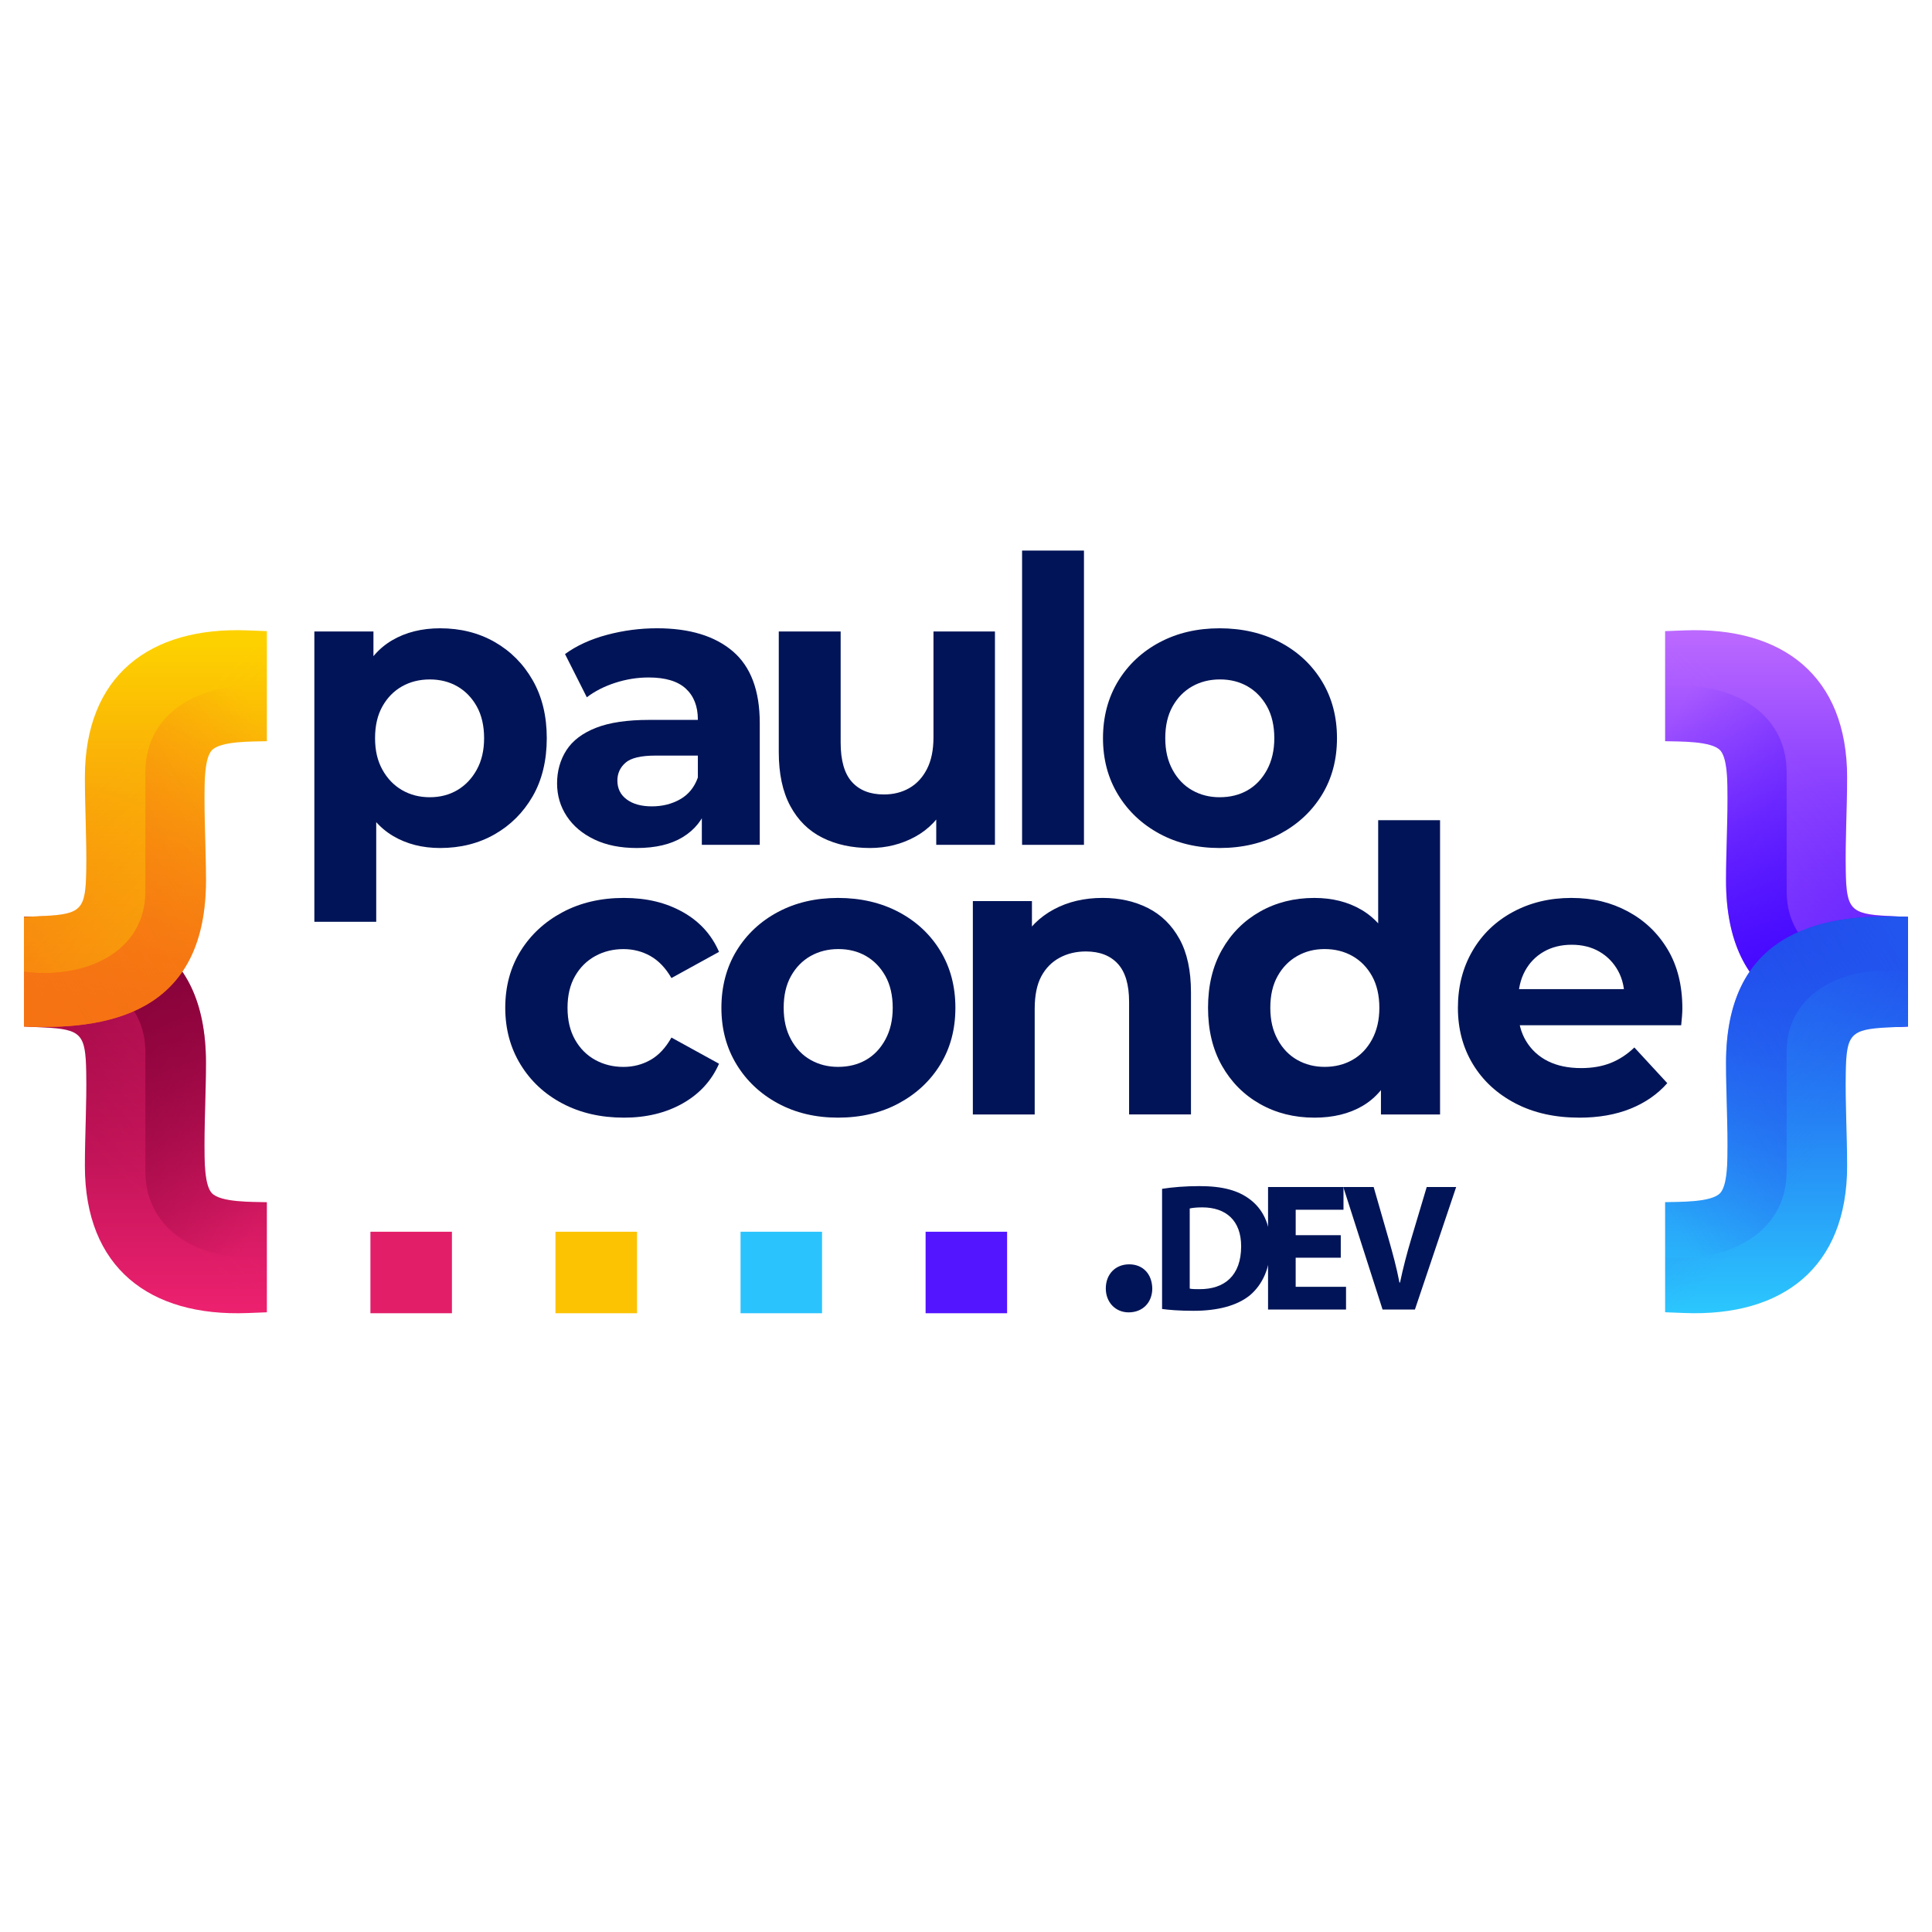
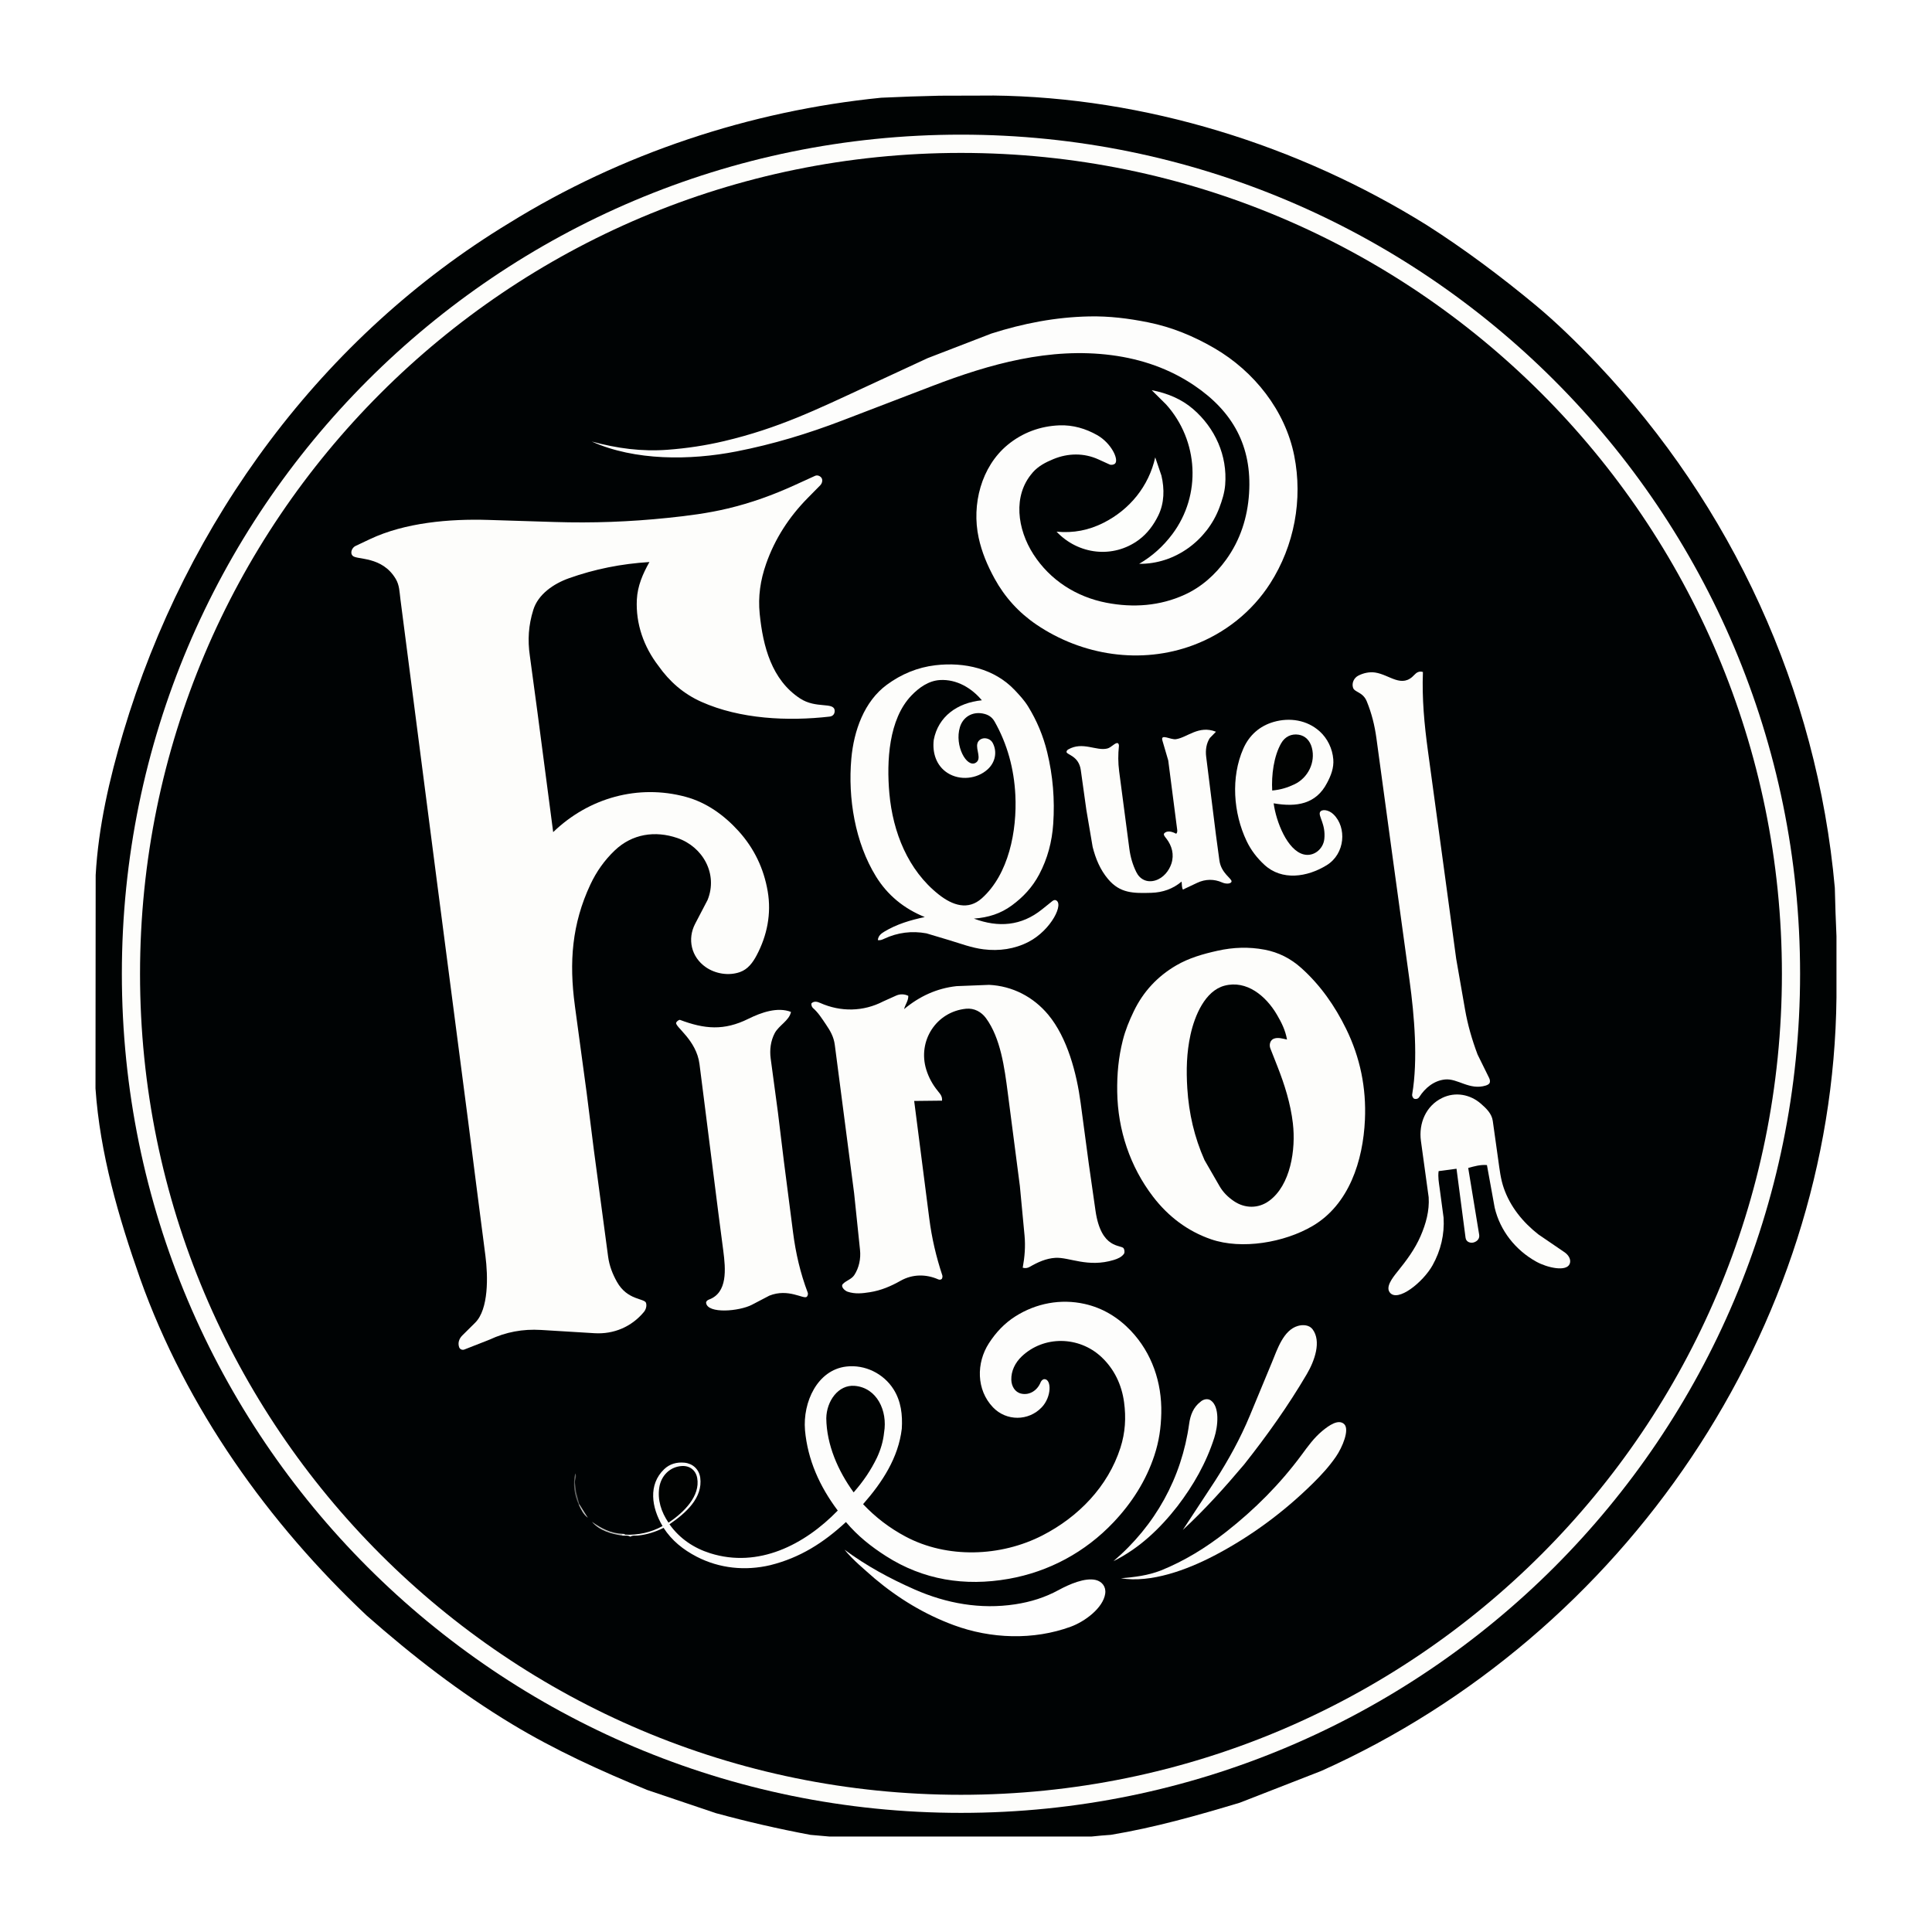
- <svg xmlns="http://www.w3.org/2000/svg" xmlns:xlink="http://www.w3.org/1999/xlink" id="Layer_1" data-name="Layer 1" viewBox="0 0 1080 1080">
+ <svg xmlns="http://www.w3.org/2000/svg" id="Layer_1" data-name="Layer 1" viewBox="0 0 1080 1080">
  <defs>
    <style>
      .cls-1 {
-         mask: url(#mask);
+         fill: #626463;
      }

      .cls-2 {
-         fill: #f67313;
+         fill: #fdfdfb;
      }

-       .cls-2, .cls-3, .cls-4, .cls-5, .cls-6, .cls-7, .cls-8, .cls-9 {
-         fill-rule: evenodd;
+       .cls-3 {
+         fill: #000304;
+       }
+ 
+       .cls-4 {
+         fill: #000303;
+       }
+ 
+       .cls-5 {
+         fill: #fdfdfc;
+       }
+ 
+       .cls-6 {
+         fill: #c0c1bf;
+       }
+ 
+       .cls-7 {
+         fill: #010302;
+       }
+ 
+       .cls-8 {
+         fill: #fefefe;
+       }
+ 
+       .cls-9 {
+         fill: #fefefc;
      }

      .cls-10 {
-         fill: #2bc3fd;
-       }
- 
-       .cls-11 {
-         fill: url(#linear-gradient-8);
-       }
- 
-       .cls-12 {
-         fill: url(#linear-gradient-7);
-       }
- 
-       .cls-13 {
-         fill: url(#linear-gradient-5);
-       }
- 
-       .cls-14 {
-         fill: url(#linear-gradient-6);
-       }
- 
-       .cls-15 {
-         fill: url(#linear-gradient-9);
-       }
- 
-       .cls-16 {
-         fill: url(#linear-gradient-4);
-       }
- 
-       .cls-17 {
-         fill: url(#linear-gradient-3);
-       }
- 
-       .cls-18 {
-         fill: url(#linear-gradient-2);
-       }
- 
-       .cls-19 {
-         fill: url(#linear-gradient);
-       }
- 
-       .cls-20 {
-         mask: url(#mask-2);
-       }
- 
-       .cls-21 {
-         mask: url(#mask-3);
-       }
- 
-       .cls-22 {
-         mask: url(#mask-4);
-       }
- 
-       .cls-23 {
-         mask: url(#mask-5);
-       }
- 
-       .cls-24 {
-         mask: url(#mask-7);
-       }
- 
-       .cls-25 {
-         mask: url(#mask-6);
-       }
- 
-       .cls-26 {
-         mask: url(#mask-1);
-       }
- 
-       .cls-3 {
-         fill: #830037;
-       }
- 
-       .cls-4 {
-         fill: #2684f5;
-       }
- 
-       .cls-27 {
-         clip-path: url(#clippath-1);
-       }
- 
-       .cls-28 {
-         clip-path: url(#clippath-3);
-       }
- 
-       .cls-29 {
-         clip-path: url(#clippath-2);
-       }
- 
-       .cls-30 {
-         fill: #fcc303;
-       }
- 
-       .cls-31 {
-         clip-rule: evenodd;
-         fill: none;
-       }
- 
-       .cls-32 {
-         fill: url(#linear-gradient-10);
-       }
- 
-       .cls-33 {
-         fill: url(#linear-gradient-11);
-       }
- 
-       .cls-34 {
-         fill: url(#linear-gradient-12);
-       }
- 
-       .cls-5 {
-         fill: #eb206e;
-       }
- 
-       .cls-35 {
-         fill: #e31e69;
-       }
- 
-       .cls-36 {
-         fill: #001457;
-       }
- 
-       .cls-6 {
-         fill: #25e;
-       }
- 
-       .cls-7 {
-         fill: #4004ff;
-       }
- 
-       .cls-8 {
-         fill: #b866ff;
-       }
- 
-       .cls-37 {
-         fill: #5314ff;
-       }
- 
-       .cls-38 {
-         clip-path: url(#clippath);
-       }
- 
-       .cls-9 {
-         fill: #fdd000;
+         fill: #fdfefc;
      }
    </style>
-     <clipPath id="clippath">
-       <path class="cls-31" d="M13.39,512.58v61.22l11.08.54c21.22,1.01,23.33,3.87,23.74,25.06.31,17.34-.76,34.99-.76,52.42,0,56.82,36.12,84.32,90.96,82.18l10.77-.42v-61.54c-7.82-.23-26.04.25-30.86-5.17-3.61-4.06-3.85-15.16-3.97-20.22-.31-17.33.78-34.99.78-52.42,0-69.46-47.42-84.28-101.74-81.65" />
-     </clipPath>
-     <linearGradient id="linear-gradient" x1="998.71" y1="586.36" x2="998.71" y2="366.56" gradientTransform="translate(1080 1100.66) rotate(-180)" gradientUnits="userSpaceOnUse">
-       <stop offset="0" stop-color="#820036" />
-       <stop offset="1" stop-color="#ed216f" />
-     </linearGradient>
-     <linearGradient id="linear-gradient-2" x1="740.9" y1="1001.93" x2="920.65" y2="822.18" gradientTransform="translate(983.99 1478.39) rotate(-180)" gradientUnits="userSpaceOnUse">
-       <stop offset="0" stop-color="#fff" />
-       <stop offset="1" stop-color="#000" />
-     </linearGradient>
-     <mask id="mask" x="13.39" y="542.42" width="135.79" height="191.69" maskUnits="userSpaceOnUse">
-       <rect class="cls-18" x="13.39" y="542.42" width="135.79" height="191.69" />
-     </mask>
-     <linearGradient id="linear-gradient-3" x1="993.4" y1="920.9" x2="821.92" y2="821.96" gradientTransform="translate(983.99 1476.31) rotate(-180)" xlink:href="#linear-gradient-2" />
-     <mask id="mask-1" x="13.39" y="512.29" width="135.79" height="190.9" maskUnits="userSpaceOnUse">
-       <rect class="cls-17" x="13.39" y="512.29" width="135.79" height="190.9" />
-     </mask>
-     <clipPath id="clippath-1">
-       <path class="cls-31" d="M13.39,573.8v-61.22l11.08-.54c21.22-1.01,23.33-3.88,23.74-25.05.31-17.34-.76-35-.76-52.42,0-56.83,36.12-84.33,90.96-82.18l10.77.42v61.53c-7.82.23-26.04-.25-30.86,5.17-3.61,4.05-3.85,15.16-3.97,20.2-.31,17.34.78,35,.78,52.42,0,69.47-47.42,84.29-101.74,81.65" />
-     </clipPath>
-     <linearGradient id="linear-gradient-4" x1="998.71" y1="526.59" x2="998.71" y2="742.19" gradientTransform="translate(1080 1100.66) rotate(-180)" gradientUnits="userSpaceOnUse">
-       <stop offset="0" stop-color="#f56b15" />
-       <stop offset="1" stop-color="#fdd100" />
-     </linearGradient>
-     <linearGradient id="linear-gradient-5" x1="740.86" y1="855.46" x2="920.61" y2="1035.06" gradientTransform="translate(983.99 1465.28) rotate(-180)" xlink:href="#linear-gradient-2" />
-     <mask id="mask-2" x="13.39" y="352.27" width="135.79" height="191.68" maskUnits="userSpaceOnUse">
-       <rect class="cls-13" x="13.39" y="352.27" width="135.79" height="191.68" />
-     </mask>
-     <linearGradient id="linear-gradient-6" x1="993.42" y1="936.44" x2="821.93" y2="1035.39" gradientTransform="translate(983.99 1467.41) rotate(-180)" xlink:href="#linear-gradient-2" />
-     <mask id="mask-3" x="13.39" y="383.18" width="135.79" height="190.91" maskUnits="userSpaceOnUse">
-       <rect class="cls-14" x="13.39" y="383.18" width="135.79" height="190.91" />
-     </mask>
-     <clipPath id="clippath-2">
-       <path class="cls-31" d="M1066.61,573.8v-61.22l-11.09-.54c-21.23-1.02-23.34-3.88-23.73-25.06-.33-17.34.77-35,.77-52.41,0-56.83-36.12-84.33-90.97-82.18l-10.78.42v61.53c7.81.23,26.05-.25,30.87,5.17,3.61,4.05,3.86,15.16,3.95,20.2.33,17.34-.77,35-.77,52.42,0,69.47,47.43,84.29,101.74,81.65" />
-     </clipPath>
-     <linearGradient id="linear-gradient-7" x1="81.29" y1="526.45" x2="81.29" y2="747.71" gradientTransform="translate(1080 1100.66) rotate(-180)" gradientUnits="userSpaceOnUse">
-       <stop offset="0" stop-color="#3a00ff" />
-       <stop offset="1" stop-color="#bc69ff" />
-     </linearGradient>
-     <linearGradient id="linear-gradient-8" x1="219.24" y1="855.45" x2="39.47" y2="1035.07" gradientTransform="translate(1056.09 1465.28) rotate(-180)" xlink:href="#linear-gradient-2" />
-     <mask id="mask-4" x="930.81" y="352.26" width="135.79" height="191.69" maskUnits="userSpaceOnUse">
-       <rect class="cls-11" x="930.81" y="352.26" width="135.79" height="191.68" />
-     </mask>
-     <linearGradient id="linear-gradient-9" x1="-33.32" y1="936.45" x2="138.18" y2="1035.4" gradientTransform="translate(1056.09 1467.41) rotate(-180)" xlink:href="#linear-gradient-2" />
-     <mask id="mask-5" x="930.81" y="383.17" width="135.79" height="190.91" maskUnits="userSpaceOnUse">
-       <rect class="cls-15" x="930.81" y="383.18" width="135.79" height="190.91" />
-     </mask>
-     <clipPath id="clippath-3">
-       <path class="cls-31" d="M1066.61,512.58v61.22l-11.09.53c-21.23,1.01-23.34,3.88-23.73,25.06-.33,17.34.77,35,.77,52.42,0,56.82-36.12,84.32-90.97,82.17l-10.78-.42v-61.55c7.81-.23,26.05.26,30.87-5.16,3.61-4.06,3.86-15.17,3.95-20.22.33-17.34-.77-34.99-.77-52.42,0-69.46,47.43-84.3,101.74-81.65" />
-     </clipPath>
-     <linearGradient id="linear-gradient-10" x1="81.29" y1="613.64" x2="81.29" y2="350.17" gradientTransform="translate(1080 1100.66) rotate(-180)" gradientUnits="userSpaceOnUse">
-       <stop offset="0" stop-color="#1e27e8" />
-       <stop offset="1" stop-color="#2cd2ff" />
-     </linearGradient>
-     <linearGradient id="linear-gradient-11" x1="-33.32" y1="920.91" x2="138.17" y2="821.96" gradientTransform="translate(1056.09 1476.31) rotate(-180)" xlink:href="#linear-gradient-2" />
-     <mask id="mask-6" x="930.81" y="512.28" width="135.79" height="190.91" maskUnits="userSpaceOnUse">
-       <rect class="cls-33" x="930.81" y="512.28" width="135.79" height="190.91" />
-     </mask>
-     <linearGradient id="linear-gradient-12" x1="219.19" y1="1001.93" x2="39.43" y2="822.18" gradientTransform="translate(1056.09 1478.39) rotate(-180)" xlink:href="#linear-gradient-2" />
-     <mask id="mask-7" x="930.81" y="542.42" width="135.79" height="191.69" maskUnits="userSpaceOnUse">
-       <rect class="cls-34" x="930.81" y="542.42" width="135.79" height="191.69" />
-     </mask>
  </defs>
-   <g>
-     <path class="cls-36" d="M175.73,515.28v-162.29h33.03v24.39l-.67,35.47,2.22,35.25v67.18h-34.59ZM246.01,474.04c-9.9,0-18.62-2.22-26.16-6.65-7.54-4.43-13.41-11.2-17.62-20.29s-6.32-20.58-6.32-34.47,2-25.57,5.99-34.59c3.99-9.01,9.79-15.74,17.4-20.17,7.61-4.43,16.52-6.65,26.72-6.65,11.38,0,21.54,2.55,30.48,7.65,8.94,5.1,16.04,12.23,21.28,21.39,5.24,9.17,7.87,19.95,7.87,32.37s-2.63,23.39-7.87,32.48c-5.25,9.09-12.34,16.18-21.28,21.28-8.94,5.1-19.1,7.65-30.48,7.65ZM240.25,445.66c5.76,0,10.9-1.33,15.41-3.99,4.51-2.66,8.13-6.46,10.86-11.42,2.73-4.95,4.1-10.83,4.1-17.62s-1.37-12.86-4.1-17.74c-2.74-4.88-6.36-8.61-10.86-11.2-4.51-2.58-9.64-3.88-15.41-3.88s-10.94,1.3-15.52,3.88c-4.58,2.59-8.24,6.32-10.97,11.2-2.74,4.88-4.1,10.79-4.1,17.74s1.36,12.67,4.1,17.62c2.73,4.95,6.39,8.76,10.97,11.42,4.58,2.66,9.75,3.99,15.52,3.99Z" />
-     <path class="cls-36" d="M355.97,474.04c-9.17,0-17.07-1.59-23.72-4.77-6.65-3.18-11.79-7.5-15.41-12.97-3.62-5.47-5.43-11.6-5.43-18.4s1.74-13.12,5.21-18.51c3.47-5.39,8.98-9.57,16.52-12.53,7.54-2.96,17.44-4.43,29.71-4.43h31.48v19.95h-27.93c-8.13,0-13.71,1.33-16.74,3.99-3.03,2.66-4.54,5.99-4.54,9.98,0,4.43,1.74,7.95,5.21,10.53,3.47,2.59,8.16,3.88,14.08,3.88s11.2-1.33,15.85-3.99c4.66-2.66,7.94-6.72,9.87-12.19l5.32,16.18c-2.52,7.39-7.09,13.12-13.75,17.18-6.65,4.07-15.22,6.1-25.72,6.1ZM392.33,472.27v-23.28l-2.22-5.1v-41.68c0-7.39-2.26-13.15-6.76-17.29-4.51-4.14-11.42-6.21-20.73-6.21-6.36,0-12.6,1-18.73,2.99-6.13,2-11.42,4.69-15.85,8.09l-12.19-24.17c6.5-4.73,14.33-8.31,23.5-10.75,9.16-2.44,18.47-3.66,27.93-3.66,18.18,0,32.29,4.29,42.35,12.86,10.05,8.57,15.08,21.95,15.08,40.13v68.06h-32.37Z" />
-     <path class="cls-36" d="M486.33,474.04c-10.05,0-18.92-1.92-26.6-5.76-7.69-3.84-13.67-9.75-17.96-17.74-4.29-7.98-6.43-18.03-6.43-30.15v-67.4h34.59v62.08c0,10.05,2.11,17.4,6.32,22.06,4.21,4.66,10.16,6.98,17.85,6.98,5.32,0,10.05-1.18,14.19-3.55,4.14-2.36,7.43-5.91,9.87-10.64,2.44-4.73,3.66-10.64,3.66-17.74v-59.19h34.36v119.28h-32.81v-33.03l5.99,9.75c-4.14,8.28-10.05,14.52-17.74,18.73-7.69,4.21-16.11,6.32-25.27,6.32Z" />
-     <path class="cls-36" d="M571.35,472.27v-164.5h34.59v164.5h-34.59Z" />
-     <path class="cls-36" d="M681.76,474.04c-12.56,0-23.76-2.66-33.59-7.98-9.83-5.32-17.55-12.6-23.17-21.84-5.62-9.24-8.42-19.77-8.42-31.59s2.81-22.58,8.42-31.81c5.62-9.23,13.34-16.48,23.17-21.73,9.83-5.24,21.02-7.87,33.59-7.87s24.02,2.63,33.92,7.87c9.9,5.25,17.66,12.49,23.28,21.73,5.62,9.24,8.42,19.84,8.42,31.81s-2.81,22.54-8.42,31.7c-5.62,9.17-13.38,16.41-23.28,21.73-9.9,5.32-21.21,7.98-33.92,7.98ZM681.76,445.66c5.91,0,11.12-1.29,15.63-3.88,4.51-2.58,8.13-6.39,10.86-11.42,2.73-5.02,4.1-10.94,4.1-17.74s-1.37-12.86-4.1-17.74c-2.74-4.88-6.36-8.61-10.86-11.2-4.51-2.58-9.64-3.88-15.41-3.88s-10.94,1.3-15.52,3.88c-4.58,2.59-8.24,6.32-10.97,11.2-2.74,4.88-4.1,10.79-4.1,17.74s1.36,12.71,4.1,17.74c2.73,5.03,6.39,8.83,10.97,11.42,4.58,2.59,9.68,3.88,15.3,3.88Z" />
-   </g>
-   <g>
-     <path class="cls-36" d="M348.73,624.77c-12.86,0-24.28-2.62-34.25-7.87-9.98-5.24-17.81-12.53-23.5-21.84-5.69-9.31-8.54-19.88-8.54-31.7s2.84-22.54,8.54-31.7c5.69-9.16,13.52-16.41,23.5-21.73s21.39-7.98,34.25-7.98,23.54,2.63,32.92,7.87c9.38,5.25,16.15,12.68,20.29,22.28l-26.6,14.63c-3.25-5.62-7.17-9.72-11.75-12.3-4.58-2.58-9.61-3.88-15.08-3.88-5.76,0-11.01,1.3-15.74,3.88-4.73,2.59-8.5,6.32-11.31,11.2-2.81,4.88-4.21,10.79-4.21,17.74s1.4,12.9,4.21,17.85c2.81,4.95,6.58,8.72,11.31,11.31,4.73,2.59,9.98,3.88,15.74,3.88,5.47,0,10.49-1.29,15.08-3.88,4.58-2.58,8.5-6.76,11.75-12.53l26.6,14.63c-4.14,9.46-10.9,16.85-20.29,22.17-9.39,5.32-20.36,7.98-32.92,7.98Z" />
-     <path class="cls-36" d="M468.45,624.77c-12.56,0-23.76-2.66-33.59-7.98-9.83-5.32-17.55-12.6-23.17-21.84-5.62-9.24-8.42-19.77-8.42-31.59s2.81-22.58,8.42-31.81c5.62-9.23,13.34-16.48,23.17-21.73,9.83-5.24,21.02-7.87,33.59-7.87s24.02,2.63,33.92,7.87c9.9,5.25,17.66,12.49,23.28,21.73,5.62,9.24,8.42,19.84,8.42,31.81s-2.81,22.54-8.42,31.7c-5.62,9.17-13.38,16.41-23.28,21.73-9.9,5.32-21.21,7.98-33.92,7.98ZM468.45,596.39c5.91,0,11.12-1.29,15.63-3.88,4.51-2.58,8.13-6.39,10.86-11.42,2.73-5.02,4.1-10.94,4.1-17.74s-1.37-12.86-4.1-17.74c-2.74-4.88-6.36-8.61-10.86-11.2-4.51-2.58-9.64-3.88-15.41-3.88s-10.94,1.3-15.52,3.88c-4.58,2.59-8.24,6.32-10.97,11.2-2.74,4.88-4.1,10.79-4.1,17.74s1.36,12.71,4.1,17.74c2.73,5.03,6.39,8.83,10.97,11.42,4.58,2.59,9.68,3.88,15.3,3.88Z" />
-     <path class="cls-36" d="M543.83,623v-119.28h33.03v33.03l-6.21-9.98c4.29-7.98,10.42-14.11,18.4-18.4,7.98-4.29,17.07-6.43,27.27-6.43,9.46,0,17.92,1.88,25.38,5.65,7.46,3.77,13.34,9.53,17.63,17.29,4.29,7.76,6.43,17.7,6.43,29.82v68.28h-34.59v-62.96c0-9.61-2.11-16.7-6.32-21.28-4.21-4.58-10.16-6.87-17.85-6.87-5.47,0-10.39,1.19-14.74,3.55-4.36,2.37-7.76,5.84-10.2,10.42-2.44,4.58-3.66,10.64-3.66,18.18v58.97h-34.59Z" />
-     <path class="cls-36" d="M734.71,624.77c-11.23,0-21.36-2.55-30.37-7.65-9.02-5.1-16.11-12.23-21.28-21.39-5.18-9.16-7.76-19.95-7.76-32.37s2.58-23.2,7.76-32.37c5.17-9.16,12.27-16.29,21.28-21.39,9.01-5.1,19.14-7.65,30.37-7.65,10.05,0,18.84,2.22,26.38,6.65,7.54,4.43,13.38,11.16,17.51,20.17,4.14,9.02,6.21,20.55,6.21,34.59s-2,25.42-5.99,34.59c-3.99,9.17-9.72,15.93-17.18,20.29-7.46,4.36-16.44,6.54-26.94,6.54ZM740.48,596.39c5.76,0,10.94-1.29,15.52-3.88,4.58-2.58,8.24-6.39,10.97-11.42,2.73-5.02,4.1-10.94,4.1-17.74s-1.37-12.86-4.1-17.74c-2.74-4.88-6.39-8.61-10.97-11.2-4.58-2.58-9.75-3.88-15.52-3.88s-10.72,1.3-15.3,3.88c-4.58,2.59-8.24,6.32-10.97,11.2-2.74,4.88-4.1,10.79-4.1,17.74s1.36,12.71,4.1,17.74c2.73,5.03,6.39,8.83,10.97,11.42,4.58,2.59,9.68,3.88,15.3,3.88ZM771.96,623v-24.39l.67-35.47-2.22-35.25v-69.39h34.59v164.5h-33.03Z" />
-     <path class="cls-36" d="M882.81,624.77c-13.6,0-25.5-2.66-35.69-7.98s-18.11-12.6-23.72-21.84c-5.62-9.24-8.42-19.77-8.42-31.59s2.7-22.39,8.09-31.7c5.39-9.31,12.93-16.59,22.61-21.84,9.68-5.24,20.58-7.87,32.7-7.87s22.21,2.52,31.59,7.54c9.38,5.03,16.81,12.12,22.28,21.28,5.47,9.17,8.2,20.17,8.2,33.03,0,1.33-.08,2.85-.22,4.54-.15,1.7-.3,3.29-.44,4.77h-96.88v-20.17h78.7l-13.52,5.99c.15-6.21-1.04-11.6-3.55-16.18-2.52-4.58-5.99-8.17-10.42-10.75-4.43-2.58-9.61-3.88-15.52-3.88s-11.12,1.3-15.63,3.88c-4.51,2.59-8.02,6.21-10.53,10.86-2.51,4.66-3.77,10.16-3.77,16.52v5.32c0,6.65,1.48,12.42,4.43,17.29,2.96,4.88,7.02,8.61,12.19,11.2,5.17,2.59,11.38,3.88,18.62,3.88,6.21,0,11.71-.96,16.52-2.88,4.8-1.92,9.2-4.8,13.19-8.65l18.4,19.95c-5.47,6.21-12.34,10.97-20.62,14.3-8.28,3.33-17.81,4.99-28.6,4.99Z" />
-   </g>
-   <g class="cls-38">
-     <rect class="cls-19" x="13.39" y="509.94" width="135.79" height="226.19" />
-   </g>
-   <g class="cls-1">
-     <path class="cls-5" d="M13.39,543.19c33.49-4.46,67.88,10.51,67.88,44.77v66.73c0,35.56,34.3,51.29,67.91,48.1v30.77l-10.77.42c-54.85,2.15-90.96-25.35-90.96-82.18,0-17.43,1.08-35.07.76-52.42-.41-21.19-2.52-24.05-23.74-25.06l-11.08-.54v-30.61Z" />
-   </g>
-   <g class="cls-26">
-     <path class="cls-3" d="M13.39,512.58v30.61c33.49-4.46,67.88,10.51,67.88,44.77v66.73c0,35.56,34.3,51.29,67.91,48.1v-30.77c-7.82-.23-26.04.25-30.86-5.17-3.61-4.06-3.85-15.16-3.97-20.22-.31-17.33.78-34.99.78-52.42,0-69.46-47.42-84.28-101.74-81.65" />
-   </g>
-   <g class="cls-27">
-     <rect class="cls-16" x="13.39" y="350.23" width="135.79" height="226.2" />
-   </g>
-   <g class="cls-20">
-     <path class="cls-9" d="M13.39,543.18c33.49,4.46,67.88-10.51,67.88-44.77v-66.73c0-35.55,34.3-51.28,67.91-48.09v-30.77l-10.77-.42c-54.85-2.15-90.96,25.35-90.96,82.18,0,17.43,1.08,35.08.76,52.42-.41,21.17-2.52,24.04-23.74,25.05l-11.08.54v30.6Z" />
-   </g>
-   <g class="cls-21">
-     <path class="cls-2" d="M13.39,573.8v-30.62c33.49,4.46,67.88-10.51,67.88-44.77v-66.73c0-35.55,34.3-51.28,67.91-48.09v30.76c-7.82.23-26.04-.25-30.86,5.17-3.61,4.05-3.85,15.16-3.97,20.2-.31,17.34.78,35,.78,52.42,0,69.47-47.42,84.29-101.74,81.65" />
-   </g>
-   <g class="cls-29">
-     <rect class="cls-12" x="930.81" y="350.23" width="135.79" height="226.2" />
-   </g>
-   <g class="cls-22">
-     <path class="cls-8" d="M1066.61,543.18c-33.49,4.46-67.87-10.51-67.87-44.77v-66.73c0-35.55-34.31-51.29-67.92-48.1v-30.76l10.78-.42c54.85-2.15,90.97,25.35,90.97,82.18,0,17.41-1.1,35.07-.77,52.41.4,21.18,2.5,24.04,23.73,25.06l11.09.54v30.6Z" />
-   </g>
-   <g class="cls-23">
-     <path class="cls-7" d="M1066.61,573.8v-30.62c-33.49,4.46-67.87-10.51-67.87-44.77v-66.73c0-35.55-34.31-51.29-67.92-48.1v30.77c7.81.23,26.05-.25,30.87,5.17,3.61,4.05,3.86,15.16,3.95,20.2.33,17.34-.77,35-.77,52.42,0,69.47,47.43,84.29,101.74,81.65" />
-   </g>
-   <g class="cls-28">
-     <rect class="cls-32" x="930.81" y="509.93" width="135.79" height="226.21" />
-   </g>
-   <g class="cls-25">
-     <path class="cls-6" d="M1066.61,512.58v30.6c-33.49-4.45-67.87,10.52-67.87,44.78v66.73c0,35.56-34.31,51.28-67.92,48.1v-30.77c7.81-.23,26.05.26,30.87-5.16,3.61-4.06,3.86-15.17,3.95-20.22.33-17.34-.77-34.99-.77-52.42,0-69.46,47.43-84.3,101.74-81.65" />
-   </g>
-   <g class="cls-24">
-     <path class="cls-4" d="M1066.61,543.18c-33.49-4.45-67.87,10.52-67.87,44.78v66.73c0,35.56-34.31,51.28-67.92,48.1v30.77l10.78.42c54.85,2.15,90.97-25.35,90.97-82.17,0-17.43-1.1-35.08-.77-52.42.4-21.18,2.5-24.05,23.73-25.06l11.09-.53v-30.62Z" />
-   </g>
-   <g>
-     <rect class="cls-37" x="517.42" y="688.55" width="45.56" height="45.56" />
-     <rect class="cls-10" x="413.97" y="688.55" width="45.56" height="45.56" />
-     <rect class="cls-30" x="310.51" y="688.55" width="45.58" height="45.56" />
-     <rect class="cls-35" x="207.07" y="688.55" width="45.56" height="45.56" />
-   </g>
-   <g>
-     <path class="cls-36" d="M618.15,720.27c0-7.98,5.37-13.5,13.06-13.5s12.77,5.37,12.92,13.5c0,7.69-5.23,13.35-13.21,13.35-7.4,0-12.77-5.66-12.77-13.35Z" />
-     <path class="cls-36" d="M649.61,664.56c5.69-.91,13.11-1.52,20.83-1.52,13.11,0,21.64,2.44,28.15,7.32,7.11,5.28,11.58,13.72,11.58,25.81,0,13.11-4.78,22.15-11.28,27.74-7.21,6-18.29,8.84-31.7,8.84-8.03,0-13.82-.51-17.58-1.02v-67.16ZM665.05,720.34c1.32.31,3.56.31,5.39.31,14.12.1,23.37-7.62,23.37-23.98,0-14.23-8.33-21.74-21.74-21.74-3.35,0-5.69.31-7.01.61v44.81Z" />
-     <path class="cls-36" d="M749.49,703.07h-25.2v16.26h28.15v12.7h-43.59v-68.48h42.17v12.7h-26.72v14.23h25.2v12.6Z" />
-     <path class="cls-36" d="M772.86,732.02l-21.95-68.48h16.97l8.33,28.96c2.34,8.23,4.47,15.95,6.1,24.49h.3c1.73-8.23,3.86-16.36,6.2-24.18l8.74-29.26h16.46l-23.06,68.48h-18.09Z" />
-   </g>
+   <path class="cls-4" d="M554.73,53.39c85.4.91,171.08,27.75,242.81,72.42,21.04,13.41,41.49,28.71,60.86,44.78,11.72,9.72,23.91,21.67,34.41,32.75,75.1,79.25,122.96,182.1,132.87,292.99.21,9.29.52,18.31.92,27.05v34.21c-1.94,185.14-118.28,356.27-288.01,432.38l-45.56,17.76c-23.77,7.16-47.66,13.91-72.09,17.96-3.6.24-7.14.55-10.62.93h-146.84l-10.44-.92c-17.7-3.31-35.31-7.35-52.84-12.13l-38.45-12.98c-26.13-10.73-51.57-22.32-75.54-36.8-29.18-17.63-55.42-37.97-81.21-60.67-54.7-51.51-100.81-115.76-126.66-188.35-12.1-34.34-22.47-70.07-24.96-106.32l.1-119.25c1.5-26.94,7.7-53.87,15.4-79.7,35.4-118.76,111.73-221.74,215.74-284.81,62.52-38.76,134.62-62.73,207.96-70.06,11.32-.54,22.22-.91,32.7-1.13l29.42-.08Z" />
+   <circle class="cls-2" cx="537.19" cy="544.34" r="469.07" />
+   <circle class="cls-3" cx="537.19" cy="544.39" r="458.91" />
+   <path class="cls-2" d="M321.34,562.12l6.6,48.73,4.06,32.24,7.94,59.37c.69,5.17,2.49,9.74,4.94,14.11,5.85,10.44,15.47,9.1,16.26,11.79.5,1.72-.08,3.7-1.21,5.06-6.91,8.29-16.83,12.51-27.6,11.85l-29.9-1.82c-10.22-.62-19.59,1.14-28.77,5.41l-14.05,5.52c-1.22.48-2.57-.14-2.96-1.31-.83-2.45.03-4.81,1.81-6.57l7.16-7.1c7.62-7.56,7.19-26.1,5.74-37.32l-5.09-39.46-4.57-35.86-17.63-135.34-20.24-156.51c-.53-4.12-.52-7.76-2.59-11.26-7.67-12.94-21.73-10.56-24.08-12.94-1.7-1.72-.31-4.62,1.57-5.51l8.1-3.83c19.51-9.22,44.46-11.41,66.1-10.73l37.08,1.16c21.29.67,41.97-.1,63.15-2.29,11.56-1.19,22.44-2.58,33.7-5.26,12.99-3.09,25.2-7.51,37.29-13.02l11.47-5.23c1.43-.65,3.12.21,3.73,1.34s.23,2.87-.85,3.96l-7.07,7.18c-10.37,10.53-18.29,22.74-23.17,36.7-3.21,9.17-4.56,18.27-3.58,28,1.83,18.19,6.71,36.84,22.51,47.23,9.05,5.95,19.04,1.81,19.39,6.79.12,1.66-.79,3.15-2.8,3.38-23.44,2.68-50.05,1.41-71.68-8.24-9.95-4.44-17.82-11.28-24.07-20.17-8.15-10.6-12.7-23.45-12.03-36.97.38-7.63,3.28-14.34,7.03-21.02-15.71.97-30.58,3.94-44.96,9.05-8.6,3.06-17.22,8.94-19.94,17.64s-3.23,16.91-1.95,25.67l4.24,31.46,8.81,67.16c19.96-19.28,47.63-26.86,74.03-19.74,11.73,3.16,21.56,10.3,29.64,19.2,8.68,9.62,14.08,20.87,16.26,33.69,2.12,12.45-.32,24.67-6.24,35.81-2.11,3.96-4.85,7.72-9.29,9.28-6.28,2.2-13.7.99-19.09-2.75-8.15-5.66-10.4-15.71-5.95-24.25l6.95-13.31c5.9-14.55-2.63-29.74-16.87-34.62-12.48-4.28-25.29-2.34-35,6.91-5.72,5.44-10.24,11.81-13.65,19.08-10.29,21.97-11.96,43.35-8.67,67.65Z" />
+   <path class="cls-2" d="M524.36,610.03c1.29,1.57,2.46,2.88,2.24,5.24l-15.57.17,8.44,65.71c1.42,11.06,3.82,21.29,7.3,31.81.2.6-.02,1.53-.27,1.91-.3.44-1.23.66-2.01.31-6.83-3.01-14.39-2.99-21.04.76-5.48,3.09-10.93,5.43-17.25,6.42-4.24.66-8.16,1.11-12.37-.28-1.51-.5-4.08-2.8-2.68-4.3,1.81-1.95,4.86-2.62,6.44-5.06,2.59-4.01,3.69-9.03,3.16-14.05l-3.29-31.64-10.81-82.99c-.58-4.46-2.54-7.84-4.94-11.36s-4.26-6.59-7.37-9.3c-.56-.49-1.1-2.19-.6-2.63,1.45-1.27,3.22-.78,4.74-.1,11.47,5.12,24.16,4.9,35.25-.86l7.23-3.25c2.13-.96,4.66-.93,6.78.15.07,2.74-1.58,4.56-2.36,7.42,8.62-7.18,18.25-11.62,29.28-12.85l18.23-.72c13.03.61,24.78,6.71,33.07,16.68,10.72,12.89,15.9,32.67,18.13,49.34l4.55,34.01,3.74,26.14c3.15,22.04,14.47,18.88,15.78,21.16.42.73.68,2.28.11,3.06-1.36,1.85-3.49,2.73-5.67,3.4-14.55,4.43-24.89-1.67-32.68-1.19-5.19.32-9.91,2.5-14.24,5.01-1.22.7-2.46.94-3.97.51,1.11-6.1,1.58-11.93,1.01-18.04l-2.61-27.65-6.77-52.16c-1.8-13.84-3.96-30.43-12.15-41.63-2.57-3.52-6.59-5.74-11.15-5.29-16.7,1.66-27.21,18.02-22.25,34.05,1.36,4.38,3.53,8.38,6.58,12.09Z" />
+   <path class="cls-2" d="M420.44,729.32c-7.23,3.77-24.86,5.22-25.72-.97-.11-.76.6-1.52,1.53-1.86,10.58-3.83,9.42-16.97,8.05-27.49l-2.71-20.76-8.04-63.53-2.53-19.88c-1.71-13.47-13.71-20.79-13.05-23.11.17-.59,1.26-1.54,2.04-1.64,13.85,5.23,24.7,6.2,38.36-.57,7.22-3.57,16.33-6.77,23.79-3.84-.91,4.8-6.83,7.57-9.09,11.88s-2.91,9.29-2.25,14.2l4.04,30.03,3.36,27.58,5.1,39.56c1.51,11.7,4.06,22.71,8.2,33.65.33.87-.08,1.96-.55,2.36-1.77,1.5-10.25-4.9-20.88-.66l-9.67,5.05Z" />
+   <path class="cls-5" d="M577.28,264.16c-11.33,12.82-8.57,31.76.4,45.69,9.32,14.47,23.97,23.83,40.84,27.09,14.89,2.88,29.9,1.83,43.74-4.51,9.44-4.32,17.09-11.19,23.15-19.58,7.91-10.93,11.97-23.54,12.83-37.07,1.68-26.33-9.05-45.67-30.55-60.24-13.91-9.43-29.57-14.81-46.24-16.99-34.53-4.51-68.06,4.86-100.18,17.18l-50.17,19.24c-19.45,7.46-38.99,13.39-59.47,17.39-25.89,5.05-56.71,5.29-80.83-5.54,14.13,3.84,27.87,5.69,42.38,4.6,10.85-.82,21.08-2.35,31.65-4.84,30.29-7.15,51.82-17.7,79.29-30.42l34.43-15.95,35.65-13.76c17.86-5.7,35.87-9.18,54.66-9.57,11.28-.23,21.94,1.1,32.9,3.3,13.34,2.68,25.53,7.73,37.19,14.52,22.12,12.88,39.5,34.78,44.53,60.02,4.89,24.52.04,50.34-13.42,71.39-10.14,15.85-25.34,27.89-42.89,34.49-29.25,10.99-62.2,5.94-87.86-11.49-9.83-6.68-17.64-15.31-23.31-25.64-4.02-7.33-7.16-14.71-8.93-22.9-3.99-18.51,1.43-39.65,16.16-51.85,8.28-6.85,18.26-10.54,29-10.95,7.55-.29,14.7,1.83,21.1,5.46,7.88,4.46,12.31,13.74,9.95,15.96-.61.58-2.1.87-3,.46l-6.22-2.83c-8.13-3.7-16.99-3.57-25.23-.17-4.36,1.8-8.39,3.89-11.58,7.5Z" />
+   <path class="cls-9" d="M681.58,283.94c-6.86,18.12-24.71,31.48-44.77,31.24,7.37-4.31,13.46-9.81,18.57-16.64,16.34-21.85,14.67-52.18-3.5-72.43l-8.06-7.99c8.72,1.65,16.67,4.96,23.11,10.52,12.33,10.65,19.27,26.05,17.95,42.38-.36,4.49-1.71,8.72-3.3,12.92Z" />
+   <path class="cls-10" d="M636.6,301.78c-14.41,10.65-33.89,8.24-45.97-4.57,9.45.9,18.03-.82,26.21-4.94,14.72-7.41,25.35-20.5,28.94-36.6l3.47,10.2c1.75,7.45,1.66,15.37-1.8,22.38-2.55,5.17-6.02,9.95-10.85,13.53Z" />
+   <path class="cls-1" d="M323.8,840.78c.14.25.11.43-.16.56-2.59-5.42-3.49-11.82-2.09-17.7,1.04,1.76-.36,3.6-.16,5.21l.65,5.21,1.76,6.72Z" />
+   <path class="cls-2" d="M589.96,503.14c5.24,1.5-2.26,16.78-14.97,23.36-7.82,4.05-16.49,5.26-25.21,4.17-6.68-.83-12.71-3.18-19.1-5.09l-12.8-3.83c-8.12-1.5-16.08-.49-23.56,2.99-1.13.53-2.24,1.03-3.6.8.22-2.35,1.71-3.59,3.54-4.7,7-4.23,14.61-6.49,22.69-8.2-11.72-4.76-20.8-12.24-27.23-22.63-11.73-18.97-15.79-43.81-13.82-65.93,1.39-15.6,7.18-32.01,19.9-41.34,8.07-5.92,17.14-9.69,27.06-10.86,16.31-1.93,33.07,1.91,44.43,13.94,2.76,2.93,5.35,5.72,7.48,9.18,4.88,7.96,8.38,16.32,10.61,25.47,3.22,13.21,4.3,26.48,3.38,40.05-.68,10.02-3.16,19.43-7.81,28.22-3.77,7.14-8.94,12.72-15.39,17.44-6.21,4.54-12.97,6.71-21.15,7.33,13.73,5.12,26.52,4.12,38.05-5.13l5.83-4.68c.53-.42,1.23-.67,1.66-.54Z" />
+   <path class="cls-3" d="M549.23,398.83c3.15.57,5.28,1.94,6.76,4.54,7.15,12.61,10.88,26.47,11.6,41.1.98,19.96-3.69,44.26-18.78,57.72-7.63,6.81-16.28,3.98-24.03-2.14-17.2-13.58-25.67-34.83-27.62-56.54-1.61-17.99-.39-41.46,12.33-54.71,4.27-4.45,9.62-8.26,15.91-8.65,9.44-.58,17.9,4.6,23.46,11.32-13.62,1.33-24.4,9.02-26.88,22.1-.89,7.22,1.41,14.48,7.66,18.49,6.92,4.44,16.49,3.43,22.44-1.97,4.33-3.93,5.48-9.8,2.87-14.75-.9-1.71-2.64-2.55-4.28-2.64-1.8-.1-3.81.93-4.32,2.96-.89,3.52,2.6,8.64-.94,10.74-4.99,2.96-11.95-9.49-8.82-19.9,1.7-5.66,6.83-8.72,12.64-7.67Z" />
+   <path class="cls-2" d="M733.75,685.32c-15.83,9.32-39.64,13.33-56.72,7.46-13.07-4.49-23.93-12.72-32.37-23.7-12.94-16.83-19.81-37.41-20.13-58.7-.15-9.96.71-19.29,3.12-28.83,1.45-5.75,3.57-10.88,6.13-16.21,5.23-10.91,13.21-19.54,23.77-25.69,7.12-4.15,14.99-6.39,23.11-8.19,8.75-1.95,17.47-2.25,26.23-.59,7.89,1.49,14.65,4.95,20.63,10.33,10.6,9.53,18.68,21.11,24.96,33.91,7.87,16.04,11.34,33.03,10.52,50.91-1.04,22.85-8.85,47.3-29.24,59.3Z" />
+   <path class="cls-4" d="M722.73,628.02c1.71,14.5-1.28,34.55-13.31,43.29-6.04,4.39-13.53,4.26-19.59.18-3.36-2.26-6.12-4.99-8.14-8.5l-8.35-14.48c-5.69-12.78-8.75-26.12-9.63-40.11-.64-10.18-.4-19.97,1.77-29.9,2.36-10.79,8.17-24.64,19.05-27.5,12.29-3.23,23.09,5.65,29.27,16.21,2.54,4.34,4.71,8.6,5.65,13.9-2.67-.54-4.93-1.33-7.26-.52-2.17.75-2.86,3.43-2.06,5.47l3.92,9.96c4.09,10.4,7.37,20.83,8.69,32Z" />
+   <path class="cls-2" d="M740.3,469.03c.9-8.23-3.48-12.84-2.41-15.03.88-1.8,4.74-1.48,7.55,1.24,7.48,7.25,6.58,22.02-3.8,28.41-10.94,6.73-25.06,8.82-34.85-.23-4.1-3.79-7.51-8.18-9.94-13.31-7.46-15.7-8.86-35.62-1.84-51.6,3.29-7.49,9.13-12.7,17.02-14.96,8.95-2.56,18.62-1.08,25.69,5.3,4.39,3.96,7.13,9.71,7.6,15.63.38,4.8-1.33,9.15-3.5,13.2-6.15,11.85-17.02,13.62-29.84,11.38,1.36,10.2,7.58,26.27,16.79,28.56,5.62,1.4,10.92-2.97,11.53-8.59Z" />
+   <path class="cls-7" d="M723.59,438.44c-3.87,1.85-7.69,3.02-12.42,3.47-.48-8.53.85-19.18,5.04-26.47,2.09-3.63,5.65-5.39,9.74-4.74,3.65.58,6.34,3.21,7.41,7.37,2.08,8.09-2.12,16.71-9.76,20.37Z" />
+   <path class="cls-2" d="M604.17,430.48c-1.1-7.92-7.76-8.53-7.97-10.07-.07-.54.35-1.14.98-1.49,8.09-4.58,15.63,1.03,21.78-.49,2.32-.57,4.39-3.42,5.85-3.01.38.11.74.86.68,1.52-.5,4.86-.51,9.35.13,14.27l5.67,43.1c.63,4.77,1.86,9.05,3.92,13.21,2.03,4.12,6.02,6.02,10.59,4.66s7.73-5.48,9.01-9.38c1.68-5.13.29-9.98-2.75-13.97-.47-.61-1.88-2.14-1.33-2.88,1.61-1.96,4.64-1.04,6.67.09.63-.16.77-1.38.67-2.12l-5.02-38.83-3.25-11.09c-1.21-4.14,4.59-.33,7.6-.79,6.39-.97,12.65-7.98,22.33-4.17l-3.43,3.52c-1.95,3-2.5,6.73-2.05,10.39l5.48,43.82,1.92,14.21c.96,7.09,6.94,10.12,6.79,11.72-.13,1.4-3.01,1.61-5.24.61-4.54-2.03-9.41-1.94-13.9.17l-8.06,3.8c-.7-1.44-.5-2.75-.72-4.46-4.88,4.1-10.6,6.08-16.9,6.27-10.1.3-17.48.3-24.19-7.66-4.4-5.21-6.94-11.32-8.63-17.98l-3.52-20.71-3.11-22.27Z" />
+   <path class="cls-8" d="M617.82,890.88c-1.21,8.05-11.39,15.58-19.27,18.46-20.82,7.62-44.61,6.82-65.41-.88-16.32-6.04-30.92-14.9-44.2-26.07-5.91-5.24-11.72-9.91-16.87-16.11,12.38,9.12,25.29,16.11,39.22,22.25,17.81,7.84,36.85,11.23,56.18,8.29,8.72-1.33,16.66-3.81,24.34-7.99,5.97-3.25,14.68-7.03,20.7-5.62,3.53.83,5.89,3.8,5.3,7.67Z" />
+   <path class="cls-2" d="M661.23,855.21l18.12-27.58c7.49-11.73,13.99-23.46,19.32-36.3l12.39-29.87c2.9-6.98,6.32-17.93,14.46-20.26,2.81-.81,6.34-.61,8.21,1.87,5.06,6.72,1.17,17.6-3.22,25.08-10.4,17.71-22.19,34.27-34.98,50.44-10.78,12.77-21.64,24.9-34.29,36.63Z" />
+   <path class="cls-2" d="M678.68,869.64c-15.09,7.89-35.25,15.39-52.1,12.62,7.94-.66,15-1.53,22.36-4.35,13.19-5.34,25.14-12.7,36.39-21.52,16.05-12.58,30.21-26.78,42.31-43.15,3.58-4.85,6.87-9.46,11.47-13.29,3.85-3.21,9.05-6.79,12.23-3.92,3.29,2.97-.94,13.05-4.54,18.26-3.78,5.48-8,10.09-12.8,14.83-16.4,16.19-34.88,29.84-55.31,40.53Z" />
+   <path class="cls-2" d="M678.81,803.65c-4.56,14.25-11.71,26.7-20.67,38.41-9.7,12.42-21.21,23.44-35.76,30.67,23.43-19.95,38.19-46.6,42.36-76.81.68-4.9,2.35-9.25,6.3-12.28,1.51-1.42,4.01-2.08,5.82-.79,5.01,3.58,4.05,14.23,1.95,20.79Z" />
+   <path class="cls-6" d="M349.44,857.9c-.54-.02-1.15-.08-1.43.51-6.16-.87-12.88-2.7-17.11-7.71,5.28,3.69,10.58,6.51,17.15,6.71.6.02,1.23-.02,1.39.48Z" />
+   <path class="cls-6" d="M323.64,841.34l.16-.56,4.83,7.67c-2.53-1.82-3.78-4.57-4.99-7.11Z" />
+   <path class="cls-5" d="M348.01,858.41c-.93-.8.6-.94,1.43-.51,7.17.28,14.39-1.17,20.93-4.82-6.2-10.39-8.09-23.17.89-31.78,3.11-2.99,7.12-4.07,11.36-3.65,4.62.47,8.11,3.64,8.81,8.32,1.55,11.34-8.03,19.85-17.2,26.11,5.73,8.04,13.66,13.33,22.82,16.21,26.87,8.44,52.62-4.68,71.26-23.88-10.14-13.51-16.8-28.31-18.31-44.9-1.31-15.71,6.92-33.69,23.07-35.6,10.45-1.24,20.89,3.92,26.45,12.75,4.2,6.67,5.06,14.25,4.59,21.98-1.9,16.23-10.89,29.97-21.64,42.2,6.98,7.38,14.79,13.34,23.72,18.1,23.3,12.42,53.17,11.34,76.49-.61,20.19-10.35,36.69-27.35,43.65-49.03,2.7-8.42,3.21-16.75,2.03-25.47-1.33-9.8-5.5-18.56-12.71-25.3-12.49-11.66-32.13-12.05-44.53-.25-3.67,3.49-5.91,8.12-5.79,13.02.09,3.62,2.04,6.97,5.55,7.75,4.79,1.07,9.07-1.95,10.81-6.28.44-1.09,1.34-1.86,2.26-1.81,3.86.18,3.98,9.85-1.62,15.74-7.37,7.76-19.74,7.83-27.23.02-9.38-9.79-9.4-24.81-2.31-35.81,3.89-6.03,8.71-11.2,14.83-15.07,11.55-7.32,25.32-9.93,38.68-6.94,10.16,2.27,18.75,7.54,25.86,15.02,11.79,12.43,17.37,28.93,17.01,46-.18,8.33-1.26,15.73-3.86,23.65-4.66,14.17-12.62,26.59-22.87,37.42-15.79,16.67-36.06,27.62-58.7,31.61-24.36,4.29-47.62.62-68.47-12.73-8.3-5.31-15.75-11.19-22.38-19.04-12.56,11.6-25.62,19.94-42.28,24.1-13.97,3.3-28.42,1.85-41.12-4.71-7.56-3.91-13.93-9-18.55-16.14-4.63,2.32-9.26,3.76-14.33,4.31-1.45.16-2.89-.27-4.28.63-1.48-.97-2.95-.42-4.29-.6Z" />
+   <path class="cls-4" d="M477.2,834.26c-8.72-11.99-15.13-26.6-15.3-41.43.14-9.55,6.67-18.89,15.86-18.13,12.4,1.02,18.51,13.89,16.45,26.07-.51,4.98-1.88,9.5-3.98,14.05-3.37,6.95-7.54,13.19-13.04,19.43Z" />
+   <path class="cls-7" d="M389.74,826.23c1.81,10.07-7.46,19.27-16.05,24.94-4.1-6.01-6.23-12.77-5.14-19.72,1.05-6.66,6.08-11.6,12.71-11.94,4.35-.22,7.7,2.37,8.48,6.72Z" />
+   <path class="cls-2" d="M830.62,606.81c-9.21,2.85-15.76-4.13-22.89-3.37-6.18.66-11.09,4.72-14.34,9.79-.64,1-1.69,1.31-2.71,1.02-.7-.2-1.45-1.38-1.25-2.54,3.27-19.33,1.24-43.76-1.48-63.6l-9.4-68.46-9.11-66.89c-1-7.32-2.68-14.04-5.41-20.7-2.2-5.35-6.81-4.95-7.67-7.62-.83-2.58.47-5.48,2.95-6.76,2.78-1.43,6.18-2.21,9.36-1.74,8.23,1.22,14.93,9.07,22.01,1.26,1.13-1.24,2.69-2.24,4.74-1.54-.57,14.89.78,29.22,2.79,44.01l9.72,71.38,6.08,44.85,4.94,28.33c1.52,8.74,3.91,16.97,7.02,25.25l6.44,13.07c.4.82.65,1.75.37,2.68-.2.66-1.13,1.26-2.15,1.57Z" />
+   <path class="cls-2" d="M819.26,691.95l-5.06-38.62-10,1.33c-.46,3.31.15,6.42.59,9.72l2.18,16.28c.59,9.37-1.58,18.4-6.14,26.6-5.26,9.45-19.61,21.06-23.97,15.18-2.27-3.06,1.27-7.8,4.35-11.61,5-6.19,9.68-12.44,12.89-19.82,2.99-6.89,5.03-14.18,4.53-21.76l-4.32-31.43c-1.36-9.89,2.83-19.69,11.87-24.07,7.37-3.58,15.71-2,21.72,3.28,2.98,2.61,6.01,5.52,6.57,9.57l3.05,21.73c.76,5.42,1.33,10.71,3.13,15.88,3.65,10.47,10.65,19.02,19.27,25.8l14.7,10.03c2.05,1.4,3.82,3.97,2.87,6.42-1.79,4.63-12.57,2.21-18.66-1.16-11.55-6.38-20.29-17.29-23.3-30.23l-4.32-23.79c-3.61-.32-7.1.67-10.47,1.62l6.12,37.25c.37,2.23-1.01,3.7-2.92,4.34-1.66.56-4.35,0-4.68-2.56Z" />
</svg>
